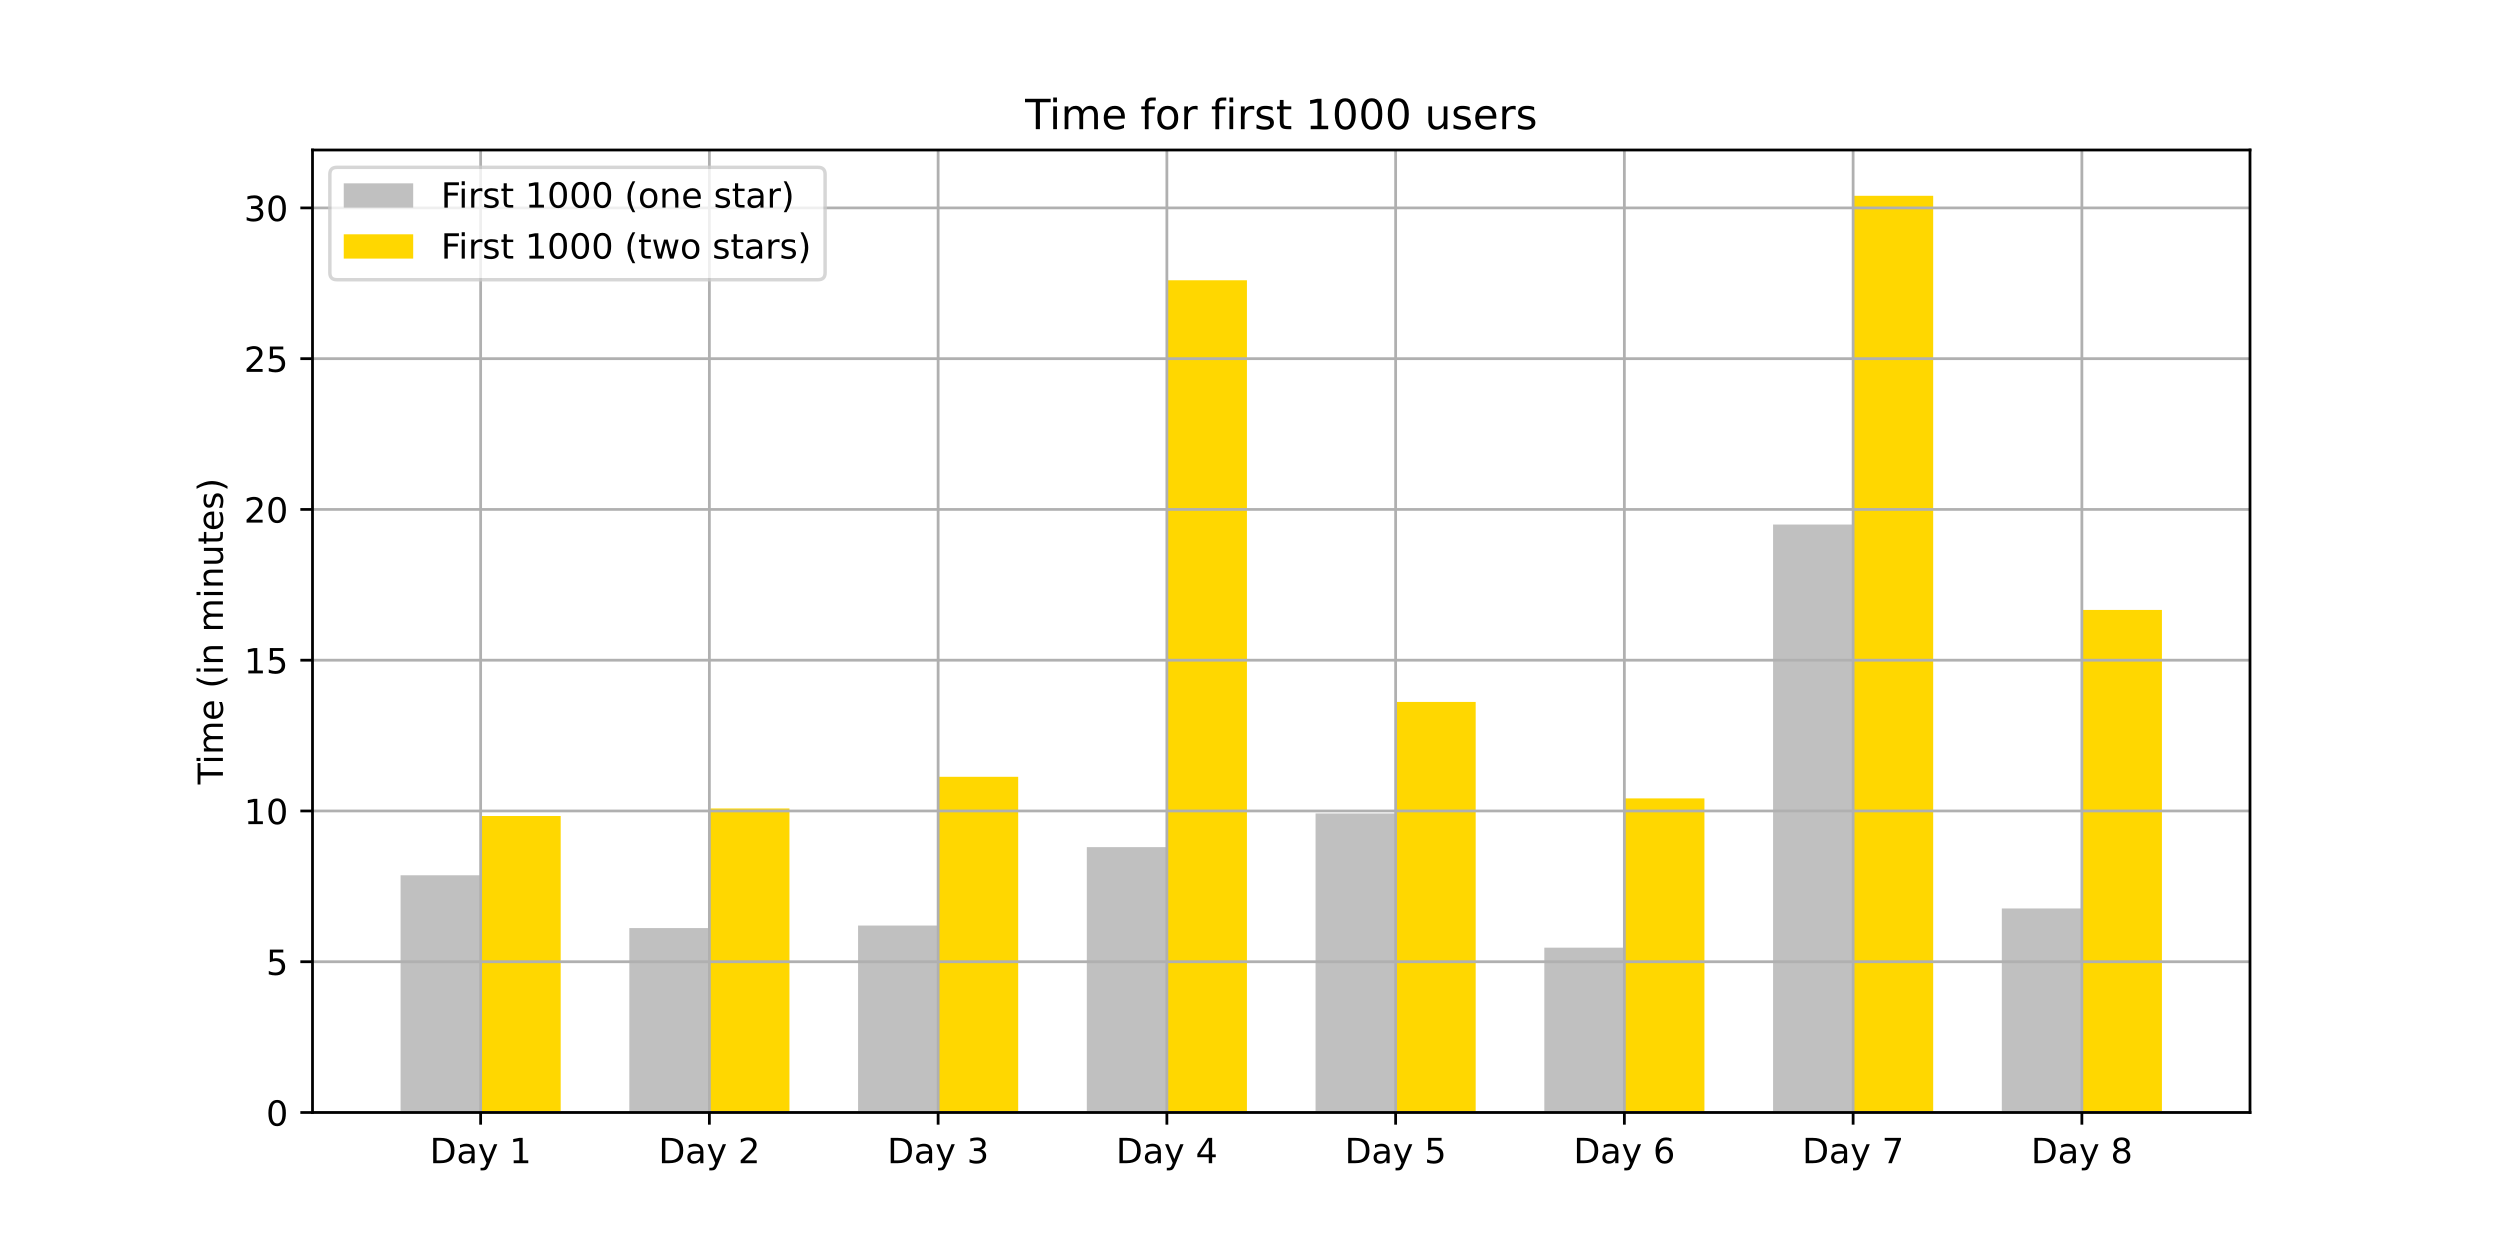
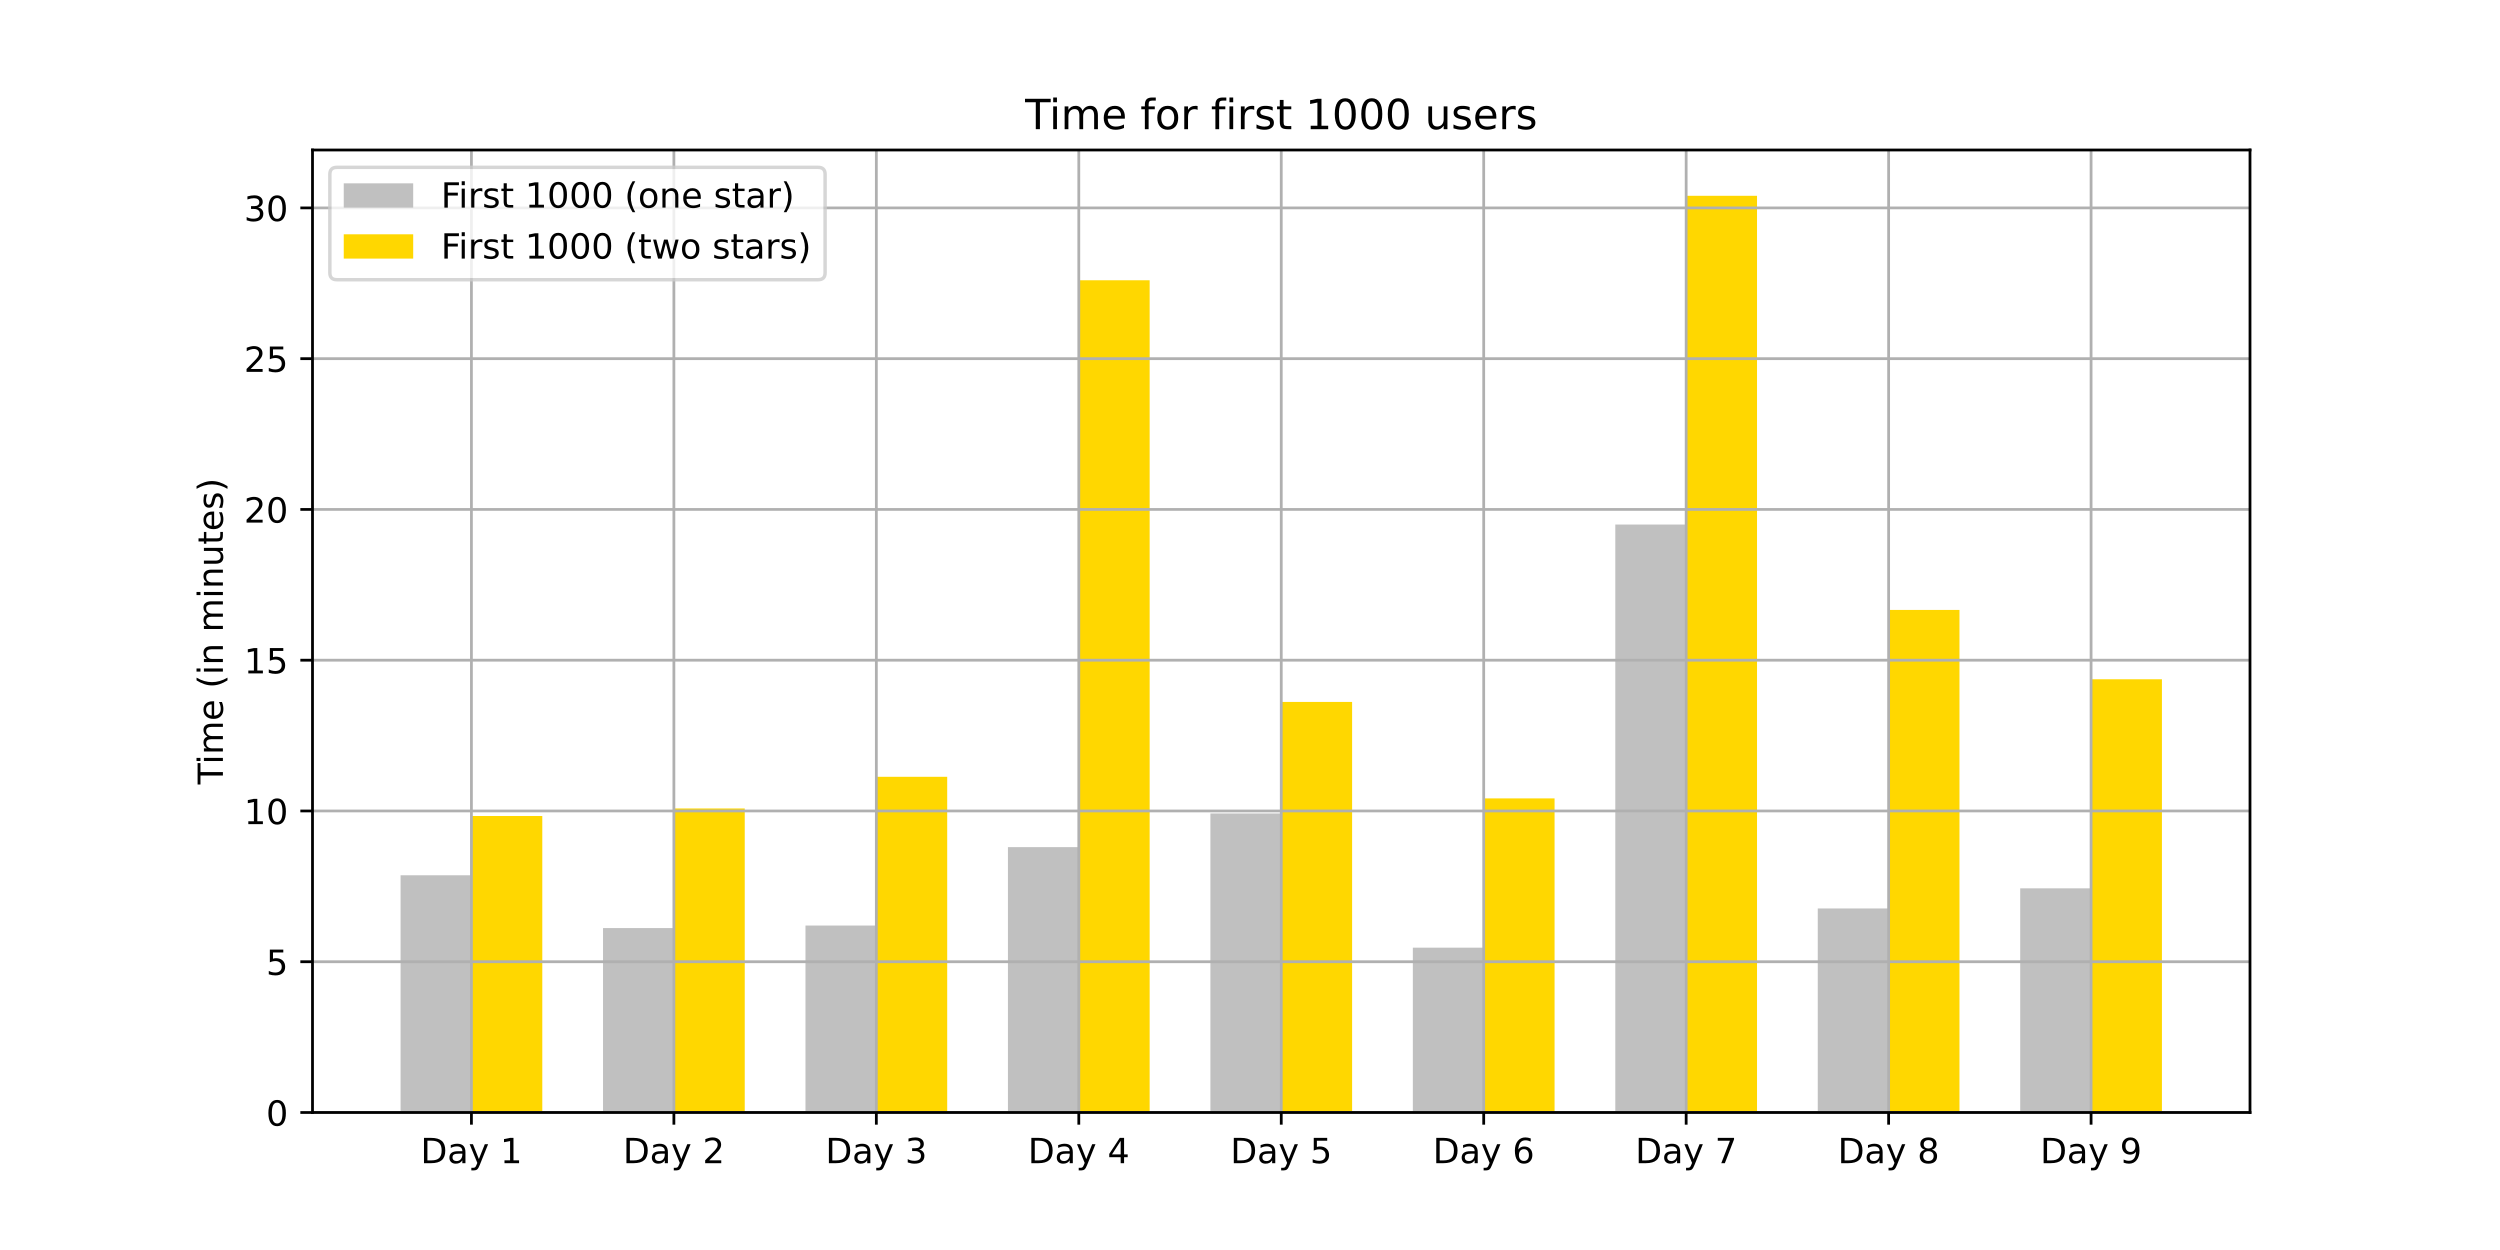
<svg xmlns="http://www.w3.org/2000/svg" xmlns:xlink="http://www.w3.org/1999/xlink" height="360pt" version="1.1" viewBox="0 0 720 360" width="720pt">
  <defs>
    <style type="text/css">*{stroke-linecap:butt;stroke-linejoin:round;}</style>
  </defs>
  <g id="figure_1">
    <g id="patch_1">
      <path d="M 0 360  L 720 360  L 720 0  L 0 0  z " style="fill:#ffffff;" />
    </g>
    <g id="axes_1">
      <g id="patch_2">
        <path d="M 90 320.4  L 648 320.4  L 648 43.2  L 90 43.2  z " style="fill:#ffffff;" />
      </g>
      <g id="patch_3">
-         <path clip-path="url(#pa391be96ab)" d="M 115.364 320.4  L 138.421 320.4  L 138.421 252.084  L 115.364 252.084  z " style="fill:#c0c0c0;" />
+         <path clip-path="url(#p7b7a3e5eba)" d="M 115.364 320.4  L 135.771 320.4  L 135.771 252.084  L 115.364 252.084  z " style="fill:#c0c0c0;" />
      </g>
      <g id="patch_4">
-         <path clip-path="url(#pa391be96ab)" d="M 181.243 320.4  L 204.301 320.4  L 204.301 267.282  L 181.243 267.282  z " style="fill:#c0c0c0;" />
+         <path clip-path="url(#p7b7a3e5eba)" d="M 173.671 320.4  L 194.078 320.4  L 194.078 267.282  L 173.671 267.282  z " style="fill:#c0c0c0;" />
      </g>
      <g id="patch_5">
-         <path clip-path="url(#pa391be96ab)" d="M 247.123 320.4  L 270.181 320.4  L 270.181 266.558  L 247.123 266.558  z " style="fill:#c0c0c0;" />
+         <path clip-path="url(#p7b7a3e5eba)" d="M 231.978 320.4  L 252.386 320.4  L 252.386 266.558  L 231.978 266.558  z " style="fill:#c0c0c0;" />
      </g>
      <g id="patch_6">
-         <path clip-path="url(#pa391be96ab)" d="M 313.002 320.4  L 336.06 320.4  L 336.06 243.979  L 313.002 243.979  z " style="fill:#c0c0c0;" />
+         <path clip-path="url(#p7b7a3e5eba)" d="M 290.285 320.4  L 310.693 320.4  L 310.693 243.979  L 290.285 243.979  z " style="fill:#c0c0c0;" />
      </g>
      <g id="patch_7">
-         <path clip-path="url(#pa391be96ab)" d="M 378.882 320.4  L 401.94 320.4  L 401.94 234.282  L 378.882 234.282  z " style="fill:#c0c0c0;" />
+         <path clip-path="url(#p7b7a3e5eba)" d="M 348.592 320.4  L 369 320.4  L 369 234.282  L 348.592 234.282  z " style="fill:#c0c0c0;" />
      </g>
      <g id="patch_8">
-         <path clip-path="url(#pa391be96ab)" d="M 444.762 320.4  L 467.819 320.4  L 467.819 272.926  L 444.762 272.926  z " style="fill:#c0c0c0;" />
+         <path clip-path="url(#p7b7a3e5eba)" d="M 406.9 320.4  L 427.307 320.4  L 427.307 272.926  L 406.9 272.926  z " style="fill:#c0c0c0;" />
      </g>
      <g id="patch_9">
-         <path clip-path="url(#pa391be96ab)" d="M 510.641 320.4  L 533.699 320.4  L 533.699 151.058  L 510.641 151.058  z " style="fill:#c0c0c0;" />
+         <path clip-path="url(#p7b7a3e5eba)" d="M 465.207 320.4  L 485.614 320.4  L 485.614 151.058  L 465.207 151.058  z " style="fill:#c0c0c0;" />
      </g>
      <g id="patch_10">
-         <path clip-path="url(#pa391be96ab)" d="M 576.521 320.4  L 599.579 320.4  L 599.579 261.637  L 576.521 261.637  z " style="fill:#c0c0c0;" />
+         <path clip-path="url(#p7b7a3e5eba)" d="M 523.514 320.4  L 543.922 320.4  L 543.922 261.637  L 523.514 261.637  z " style="fill:#c0c0c0;" />
      </g>
      <g id="patch_11">
-         <path clip-path="url(#pa391be96ab)" d="M 138.421 320.4  L 161.479 320.4  L 161.479 235.005  L 138.421 235.005  z " style="fill:#ffd700;" />
+         <path clip-path="url(#p7b7a3e5eba)" d="M 581.821 320.4  L 602.229 320.4  L 602.229 255.847  L 581.821 255.847  z " style="fill:#c0c0c0;" />
      </g>
      <g id="patch_12">
-         <path clip-path="url(#pa391be96ab)" d="M 204.301 320.4  L 227.359 320.4  L 227.359 232.834  L 204.301 232.834  z " style="fill:#ffd700;" />
+         <path clip-path="url(#p7b7a3e5eba)" d="M 135.771 320.4  L 156.179 320.4  L 156.179 235.005  L 135.771 235.005  z " style="fill:#ffd700;" />
      </g>
      <g id="patch_13">
-         <path clip-path="url(#pa391be96ab)" d="M 270.181 320.4  L 293.238 320.4  L 293.238 223.716  L 270.181 223.716  z " style="fill:#ffd700;" />
+         <path clip-path="url(#p7b7a3e5eba)" d="M 194.078 320.4  L 214.486 320.4  L 214.486 232.834  L 194.078 232.834  z " style="fill:#ffd700;" />
      </g>
      <g id="patch_14">
-         <path clip-path="url(#pa391be96ab)" d="M 336.06 320.4  L 359.118 320.4  L 359.118 80.716  L 336.06 80.716  z " style="fill:#ffd700;" />
+         <path clip-path="url(#p7b7a3e5eba)" d="M 252.386 320.4  L 272.793 320.4  L 272.793 223.716  L 252.386 223.716  z " style="fill:#ffd700;" />
      </g>
      <g id="patch_15">
-         <path clip-path="url(#pa391be96ab)" d="M 401.94 320.4  L 424.998 320.4  L 424.998 202.15  L 401.94 202.15  z " style="fill:#ffd700;" />
+         <path clip-path="url(#p7b7a3e5eba)" d="M 310.693 320.4  L 331.1 320.4  L 331.1 80.716  L 310.693 80.716  z " style="fill:#ffd700;" />
      </g>
      <g id="patch_16">
-         <path clip-path="url(#pa391be96ab)" d="M 467.819 320.4  L 490.877 320.4  L 490.877 229.939  L 467.819 229.939  z " style="fill:#ffd700;" />
+         <path clip-path="url(#p7b7a3e5eba)" d="M 369 320.4  L 389.408 320.4  L 389.408 202.15  L 369 202.15  z " style="fill:#ffd700;" />
      </g>
      <g id="patch_17">
-         <path clip-path="url(#pa391be96ab)" d="M 533.699 320.4  L 556.757 320.4  L 556.757 56.4  L 533.699 56.4  z " style="fill:#ffd700;" />
+         <path clip-path="url(#p7b7a3e5eba)" d="M 427.307 320.4  L 447.715 320.4  L 447.715 229.939  L 427.307 229.939  z " style="fill:#ffd700;" />
      </g>
      <g id="patch_18">
-         <path clip-path="url(#pa391be96ab)" d="M 599.579 320.4  L 622.636 320.4  L 622.636 175.663  L 599.579 175.663  z " style="fill:#ffd700;" />
+         <path clip-path="url(#p7b7a3e5eba)" d="M 485.614 320.4  L 506.022 320.4  L 506.022 56.4  L 485.614 56.4  z " style="fill:#ffd700;" />
+       </g>
+       <g id="patch_19">
+         <path clip-path="url(#p7b7a3e5eba)" d="M 543.922 320.4  L 564.329 320.4  L 564.329 175.663  L 543.922 175.663  z " style="fill:#ffd700;" />
+       </g>
+       <g id="patch_20">
+         <path clip-path="url(#p7b7a3e5eba)" d="M 602.229 320.4  L 622.636 320.4  L 622.636 195.637  L 602.229 195.637  z " style="fill:#ffd700;" />
      </g>
      <g id="matplotlib.axis_1">
        <g id="xtick_1">
          <g id="line2d_1">
-             <path clip-path="url(#pa391be96ab)" d="M 138.421 320.4  L 138.421 43.2  " style="fill:none;stroke:#b0b0b0;stroke-linecap:square;stroke-width:0.8;" />
+             <path clip-path="url(#p7b7a3e5eba)" d="M 135.771 320.4  L 135.771 43.2  " style="fill:none;stroke:#b0b0b0;stroke-linecap:square;stroke-width:0.8;" />
          </g>
          <g id="line2d_2">
            <defs>
-               <path d="M 0 0  L 0 3.5  " id="md605f12524" style="stroke:#000000;stroke-width:0.8;" />
+               <path d="M 0 0  L 0 3.5  " id="m982a49974a" style="stroke:#000000;stroke-width:0.8;" />
            </defs>
            <g>
-               <use style="stroke:#000000;stroke-width:0.8;" x="138.421" xlink:href="#md605f12524" y="320.4" />
+               <use style="stroke:#000000;stroke-width:0.8;" x="135.771" xlink:href="#m982a49974a" y="320.4" />
            </g>
          </g>
          <g id="text_1">
-             <g transform="translate(123.7777 334.9984)scale(0.1 -0.1)">
+             <g transform="translate(121.1274 334.9984)scale(0.1 -0.1)">
              <defs>
                <path d="M 19.672 64.797  L 19.672 8.109  L 31.594 8.109  Q 46.688 8.109 53.688 14.938  Q 60.688 21.781 60.688 36.531  Q 60.688 51.172 53.688 57.984  Q 46.688 64.797 31.594 64.797  z M 9.812 72.906  L 30.078 72.906  Q 51.266 72.906 61.172 64.094  Q 71.094 55.281 71.094 36.531  Q 71.094 17.672 61.125 8.828  Q 51.172 0 30.078 0  L 9.812 0  z " id="DejaVuSans-68" />
                <path d="M 34.281 27.484  Q 23.391 27.484 19.188 25  Q 14.984 22.516 14.984 16.5  Q 14.984 11.719 18.141 8.906  Q 21.297 6.109 26.703 6.109  Q 34.188 6.109 38.703 11.406  Q 43.219 16.703 43.219 25.484  L 43.219 27.484  z M 52.203 31.203  L 52.203 0  L 43.219 0  L 43.219 8.297  Q 40.141 3.328 35.547 0.953  Q 30.953 -1.422 24.312 -1.422  Q 15.922 -1.422 10.953 3.297  Q 6 8.016 6 15.922  Q 6 25.141 12.172 29.828  Q 18.359 34.516 30.609 34.516  L 43.219 34.516  L 43.219 35.406  Q 43.219 41.609 39.141 45  Q 35.062 48.391 27.688 48.391  Q 23 48.391 18.547 47.266  Q 14.109 46.141 10.016 43.891  L 10.016 52.203  Q 14.938 54.109 19.578 55.047  Q 24.219 56 28.609 56  Q 40.484 56 46.344 49.844  Q 52.203 43.703 52.203 31.203  z " id="DejaVuSans-97" />
                <path d="M 32.172 -5.078  Q 28.375 -14.844 24.75 -17.812  Q 21.141 -20.797 15.094 -20.797  L 7.906 -20.797  L 7.906 -13.281  L 13.188 -13.281  Q 16.891 -13.281 18.938 -11.516  Q 21 -9.766 23.484 -3.219  L 25.094 0.875  L 2.984 54.688  L 12.5 54.688  L 29.594 11.922  L 46.688 54.688  L 56.203 54.688  z " id="DejaVuSans-121" />
                <path id="DejaVuSans-32" />
                <path d="M 12.406 8.297  L 28.516 8.297  L 28.516 63.922  L 10.984 60.406  L 10.984 69.391  L 28.422 72.906  L 38.281 72.906  L 38.281 8.297  L 54.391 8.297  L 54.391 0  L 12.406 0  z " id="DejaVuSans-49" />
              </defs>
              <use xlink:href="#DejaVuSans-68" />
              <use x="77.002" xlink:href="#DejaVuSans-97" />
              <use x="138.281" xlink:href="#DejaVuSans-121" />
              <use x="197.461" xlink:href="#DejaVuSans-32" />
              <use x="229.248" xlink:href="#DejaVuSans-49" />
            </g>
          </g>
        </g>
        <g id="xtick_2">
          <g id="line2d_3">
-             <path clip-path="url(#pa391be96ab)" d="M 204.301 320.4  L 204.301 43.2  " style="fill:none;stroke:#b0b0b0;stroke-linecap:square;stroke-width:0.8;" />
+             <path clip-path="url(#p7b7a3e5eba)" d="M 194.078 320.4  L 194.078 43.2  " style="fill:none;stroke:#b0b0b0;stroke-linecap:square;stroke-width:0.8;" />
          </g>
          <g id="line2d_4">
            <g>
-               <use style="stroke:#000000;stroke-width:0.8;" x="204.301" xlink:href="#md605f12524" y="320.4" />
+               <use style="stroke:#000000;stroke-width:0.8;" x="194.078" xlink:href="#m982a49974a" y="320.4" />
            </g>
          </g>
          <g id="text_2">
-             <g transform="translate(189.6573 334.9984)scale(0.1 -0.1)">
+             <g transform="translate(179.4346 334.9984)scale(0.1 -0.1)">
              <defs>
                <path d="M 19.188 8.297  L 53.609 8.297  L 53.609 0  L 7.328 0  L 7.328 8.297  Q 12.938 14.109 22.625 23.891  Q 32.328 33.688 34.812 36.531  Q 39.547 41.844 41.422 45.531  Q 43.312 49.219 43.312 52.781  Q 43.312 58.594 39.234 62.25  Q 35.156 65.922 28.609 65.922  Q 23.969 65.922 18.812 64.312  Q 13.672 62.703 7.812 59.422  L 7.812 69.391  Q 13.766 71.781 18.938 73  Q 24.125 74.219 28.422 74.219  Q 39.75 74.219 46.484 68.547  Q 53.219 62.891 53.219 53.422  Q 53.219 48.922 51.531 44.891  Q 49.859 40.875 45.406 35.406  Q 44.188 33.984 37.641 27.219  Q 31.109 20.453 19.188 8.297  z " id="DejaVuSans-50" />
              </defs>
              <use xlink:href="#DejaVuSans-68" />
              <use x="77.002" xlink:href="#DejaVuSans-97" />
              <use x="138.281" xlink:href="#DejaVuSans-121" />
              <use x="197.461" xlink:href="#DejaVuSans-32" />
              <use x="229.248" xlink:href="#DejaVuSans-50" />
            </g>
          </g>
        </g>
        <g id="xtick_3">
          <g id="line2d_5">
-             <path clip-path="url(#pa391be96ab)" d="M 270.181 320.4  L 270.181 43.2  " style="fill:none;stroke:#b0b0b0;stroke-linecap:square;stroke-width:0.8;" />
+             <path clip-path="url(#p7b7a3e5eba)" d="M 252.386 320.4  L 252.386 43.2  " style="fill:none;stroke:#b0b0b0;stroke-linecap:square;stroke-width:0.8;" />
          </g>
          <g id="line2d_6">
            <g>
-               <use style="stroke:#000000;stroke-width:0.8;" x="270.181" xlink:href="#md605f12524" y="320.4" />
+               <use style="stroke:#000000;stroke-width:0.8;" x="252.386" xlink:href="#m982a49974a" y="320.4" />
            </g>
          </g>
          <g id="text_3">
-             <g transform="translate(255.5369 334.9984)scale(0.1 -0.1)">
+             <g transform="translate(237.7418 334.9984)scale(0.1 -0.1)">
              <defs>
                <path d="M 40.578 39.312  Q 47.656 37.797 51.625 33  Q 55.609 28.219 55.609 21.188  Q 55.609 10.406 48.188 4.484  Q 40.766 -1.422 27.094 -1.422  Q 22.516 -1.422 17.656 -0.516  Q 12.797 0.391 7.625 2.203  L 7.625 11.719  Q 11.719 9.328 16.594 8.109  Q 21.484 6.891 26.812 6.891  Q 36.078 6.891 40.938 10.547  Q 45.797 14.203 45.797 21.188  Q 45.797 27.641 41.281 31.266  Q 36.766 34.906 28.719 34.906  L 20.219 34.906  L 20.219 43.016  L 29.109 43.016  Q 36.375 43.016 40.234 45.922  Q 44.094 48.828 44.094 54.297  Q 44.094 59.906 40.109 62.906  Q 36.141 65.922 28.719 65.922  Q 24.656 65.922 20.016 65.031  Q 15.375 64.156 9.812 62.312  L 9.812 71.094  Q 15.438 72.656 20.344 73.438  Q 25.25 74.219 29.594 74.219  Q 40.828 74.219 47.359 69.109  Q 53.906 64.016 53.906 55.328  Q 53.906 49.266 50.438 45.094  Q 46.969 40.922 40.578 39.312  z " id="DejaVuSans-51" />
              </defs>
              <use xlink:href="#DejaVuSans-68" />
              <use x="77.002" xlink:href="#DejaVuSans-97" />
              <use x="138.281" xlink:href="#DejaVuSans-121" />
              <use x="197.461" xlink:href="#DejaVuSans-32" />
              <use x="229.248" xlink:href="#DejaVuSans-51" />
            </g>
          </g>
        </g>
        <g id="xtick_4">
          <g id="line2d_7">
-             <path clip-path="url(#pa391be96ab)" d="M 336.06 320.4  L 336.06 43.2  " style="fill:none;stroke:#b0b0b0;stroke-linecap:square;stroke-width:0.8;" />
+             <path clip-path="url(#p7b7a3e5eba)" d="M 310.693 320.4  L 310.693 43.2  " style="fill:none;stroke:#b0b0b0;stroke-linecap:square;stroke-width:0.8;" />
          </g>
          <g id="line2d_8">
            <g>
-               <use style="stroke:#000000;stroke-width:0.8;" x="336.06" xlink:href="#md605f12524" y="320.4" />
+               <use style="stroke:#000000;stroke-width:0.8;" x="310.693" xlink:href="#m982a49974a" y="320.4" />
            </g>
          </g>
          <g id="text_4">
-             <g transform="translate(321.4165 334.9984)scale(0.1 -0.1)">
+             <g transform="translate(296.049 334.9984)scale(0.1 -0.1)">
              <defs>
                <path d="M 37.797 64.312  L 12.891 25.391  L 37.797 25.391  z M 35.203 72.906  L 47.609 72.906  L 47.609 25.391  L 58.016 25.391  L 58.016 17.188  L 47.609 17.188  L 47.609 0  L 37.797 0  L 37.797 17.188  L 4.891 17.188  L 4.891 26.703  z " id="DejaVuSans-52" />
              </defs>
              <use xlink:href="#DejaVuSans-68" />
              <use x="77.002" xlink:href="#DejaVuSans-97" />
              <use x="138.281" xlink:href="#DejaVuSans-121" />
              <use x="197.461" xlink:href="#DejaVuSans-32" />
              <use x="229.248" xlink:href="#DejaVuSans-52" />
            </g>
          </g>
        </g>
        <g id="xtick_5">
          <g id="line2d_9">
-             <path clip-path="url(#pa391be96ab)" d="M 401.94 320.4  L 401.94 43.2  " style="fill:none;stroke:#b0b0b0;stroke-linecap:square;stroke-width:0.8;" />
+             <path clip-path="url(#p7b7a3e5eba)" d="M 369 320.4  L 369 43.2  " style="fill:none;stroke:#b0b0b0;stroke-linecap:square;stroke-width:0.8;" />
          </g>
          <g id="line2d_10">
            <g>
-               <use style="stroke:#000000;stroke-width:0.8;" x="401.94" xlink:href="#md605f12524" y="320.4" />
+               <use style="stroke:#000000;stroke-width:0.8;" x="369" xlink:href="#m982a49974a" y="320.4" />
            </g>
          </g>
          <g id="text_5">
-             <g transform="translate(387.296 334.9984)scale(0.1 -0.1)">
+             <g transform="translate(354.3562 334.9984)scale(0.1 -0.1)">
              <defs>
                <path d="M 10.797 72.906  L 49.516 72.906  L 49.516 64.594  L 19.828 64.594  L 19.828 46.734  Q 21.969 47.469 24.109 47.828  Q 26.266 48.188 28.422 48.188  Q 40.625 48.188 47.75 41.5  Q 54.891 34.812 54.891 23.391  Q 54.891 11.625 47.562 5.094  Q 40.234 -1.422 26.906 -1.422  Q 22.312 -1.422 17.547 -0.641  Q 12.797 0.141 7.719 1.703  L 7.719 11.625  Q 12.109 9.234 16.797 8.062  Q 21.484 6.891 26.703 6.891  Q 35.156 6.891 40.078 11.328  Q 45.016 15.766 45.016 23.391  Q 45.016 31 40.078 35.438  Q 35.156 39.891 26.703 39.891  Q 22.75 39.891 18.812 39.016  Q 14.891 38.141 10.797 36.281  z " id="DejaVuSans-53" />
              </defs>
              <use xlink:href="#DejaVuSans-68" />
              <use x="77.002" xlink:href="#DejaVuSans-97" />
              <use x="138.281" xlink:href="#DejaVuSans-121" />
              <use x="197.461" xlink:href="#DejaVuSans-32" />
              <use x="229.248" xlink:href="#DejaVuSans-53" />
            </g>
          </g>
        </g>
        <g id="xtick_6">
          <g id="line2d_11">
-             <path clip-path="url(#pa391be96ab)" d="M 467.819 320.4  L 467.819 43.2  " style="fill:none;stroke:#b0b0b0;stroke-linecap:square;stroke-width:0.8;" />
+             <path clip-path="url(#p7b7a3e5eba)" d="M 427.307 320.4  L 427.307 43.2  " style="fill:none;stroke:#b0b0b0;stroke-linecap:square;stroke-width:0.8;" />
          </g>
          <g id="line2d_12">
            <g>
-               <use style="stroke:#000000;stroke-width:0.8;" x="467.819" xlink:href="#md605f12524" y="320.4" />
+               <use style="stroke:#000000;stroke-width:0.8;" x="427.307" xlink:href="#m982a49974a" y="320.4" />
            </g>
          </g>
          <g id="text_6">
-             <g transform="translate(453.1756 334.9984)scale(0.1 -0.1)">
+             <g transform="translate(412.6635 334.9984)scale(0.1 -0.1)">
              <defs>
                <path d="M 33.016 40.375  Q 26.375 40.375 22.484 35.828  Q 18.609 31.297 18.609 23.391  Q 18.609 15.531 22.484 10.953  Q 26.375 6.391 33.016 6.391  Q 39.656 6.391 43.531 10.953  Q 47.406 15.531 47.406 23.391  Q 47.406 31.297 43.531 35.828  Q 39.656 40.375 33.016 40.375  z M 52.594 71.297  L 52.594 62.312  Q 48.875 64.062 45.094 64.984  Q 41.312 65.922 37.594 65.922  Q 27.828 65.922 22.672 59.328  Q 17.531 52.734 16.797 39.406  Q 19.672 43.656 24.016 45.922  Q 28.375 48.188 33.594 48.188  Q 44.578 48.188 50.953 41.516  Q 57.328 34.859 57.328 23.391  Q 57.328 12.156 50.688 5.359  Q 44.047 -1.422 33.016 -1.422  Q 20.359 -1.422 13.672 8.266  Q 6.984 17.969 6.984 36.375  Q 6.984 53.656 15.188 63.938  Q 23.391 74.219 37.203 74.219  Q 40.922 74.219 44.703 73.484  Q 48.484 72.75 52.594 71.297  z " id="DejaVuSans-54" />
              </defs>
              <use xlink:href="#DejaVuSans-68" />
              <use x="77.002" xlink:href="#DejaVuSans-97" />
              <use x="138.281" xlink:href="#DejaVuSans-121" />
              <use x="197.461" xlink:href="#DejaVuSans-32" />
              <use x="229.248" xlink:href="#DejaVuSans-54" />
            </g>
          </g>
        </g>
        <g id="xtick_7">
          <g id="line2d_13">
-             <path clip-path="url(#pa391be96ab)" d="M 533.699 320.4  L 533.699 43.2  " style="fill:none;stroke:#b0b0b0;stroke-linecap:square;stroke-width:0.8;" />
+             <path clip-path="url(#p7b7a3e5eba)" d="M 485.614 320.4  L 485.614 43.2  " style="fill:none;stroke:#b0b0b0;stroke-linecap:square;stroke-width:0.8;" />
          </g>
          <g id="line2d_14">
            <g>
-               <use style="stroke:#000000;stroke-width:0.8;" x="533.699" xlink:href="#md605f12524" y="320.4" />
+               <use style="stroke:#000000;stroke-width:0.8;" x="485.614" xlink:href="#m982a49974a" y="320.4" />
            </g>
          </g>
          <g id="text_7">
-             <g transform="translate(519.0552 334.9984)scale(0.1 -0.1)">
+             <g transform="translate(470.9707 334.9984)scale(0.1 -0.1)">
              <defs>
                <path d="M 8.203 72.906  L 55.078 72.906  L 55.078 68.703  L 28.609 0  L 18.312 0  L 43.219 64.594  L 8.203 64.594  z " id="DejaVuSans-55" />
              </defs>
              <use xlink:href="#DejaVuSans-68" />
              <use x="77.002" xlink:href="#DejaVuSans-97" />
              <use x="138.281" xlink:href="#DejaVuSans-121" />
              <use x="197.461" xlink:href="#DejaVuSans-32" />
              <use x="229.248" xlink:href="#DejaVuSans-55" />
            </g>
          </g>
        </g>
        <g id="xtick_8">
          <g id="line2d_15">
-             <path clip-path="url(#pa391be96ab)" d="M 599.579 320.4  L 599.579 43.2  " style="fill:none;stroke:#b0b0b0;stroke-linecap:square;stroke-width:0.8;" />
+             <path clip-path="url(#p7b7a3e5eba)" d="M 543.922 320.4  L 543.922 43.2  " style="fill:none;stroke:#b0b0b0;stroke-linecap:square;stroke-width:0.8;" />
          </g>
          <g id="line2d_16">
            <g>
-               <use style="stroke:#000000;stroke-width:0.8;" x="599.579" xlink:href="#md605f12524" y="320.4" />
+               <use style="stroke:#000000;stroke-width:0.8;" x="543.922" xlink:href="#m982a49974a" y="320.4" />
            </g>
          </g>
          <g id="text_8">
-             <g transform="translate(584.9348 334.9984)scale(0.1 -0.1)">
+             <g transform="translate(529.2779 334.9984)scale(0.1 -0.1)">
              <defs>
                <path d="M 31.781 34.625  Q 24.75 34.625 20.719 30.859  Q 16.703 27.094 16.703 20.516  Q 16.703 13.922 20.719 10.156  Q 24.75 6.391 31.781 6.391  Q 38.812 6.391 42.859 10.172  Q 46.922 13.969 46.922 20.516  Q 46.922 27.094 42.891 30.859  Q 38.875 34.625 31.781 34.625  z M 21.922 38.812  Q 15.578 40.375 12.031 44.719  Q 8.5 49.078 8.5 55.328  Q 8.5 64.062 14.719 69.141  Q 20.953 74.219 31.781 74.219  Q 42.672 74.219 48.875 69.141  Q 55.078 64.062 55.078 55.328  Q 55.078 49.078 51.531 44.719  Q 48 40.375 41.703 38.812  Q 48.828 37.156 52.797 32.312  Q 56.781 27.484 56.781 20.516  Q 56.781 9.906 50.312 4.234  Q 43.844 -1.422 31.781 -1.422  Q 19.734 -1.422 13.25 4.234  Q 6.781 9.906 6.781 20.516  Q 6.781 27.484 10.781 32.312  Q 14.797 37.156 21.922 38.812  z M 18.312 54.391  Q 18.312 48.734 21.844 45.562  Q 25.391 42.391 31.781 42.391  Q 38.141 42.391 41.719 45.562  Q 45.312 48.734 45.312 54.391  Q 45.312 60.062 41.719 63.234  Q 38.141 66.406 31.781 66.406  Q 25.391 66.406 21.844 63.234  Q 18.312 60.062 18.312 54.391  z " id="DejaVuSans-56" />
              </defs>
              <use xlink:href="#DejaVuSans-68" />
              <use x="77.002" xlink:href="#DejaVuSans-97" />
              <use x="138.281" xlink:href="#DejaVuSans-121" />
              <use x="197.461" xlink:href="#DejaVuSans-32" />
              <use x="229.248" xlink:href="#DejaVuSans-56" />
+             </g>
+           </g>
+         </g>
+         <g id="xtick_9">
+           <g id="line2d_17">
+             <path clip-path="url(#p7b7a3e5eba)" d="M 602.229 320.4  L 602.229 43.2  " style="fill:none;stroke:#b0b0b0;stroke-linecap:square;stroke-width:0.8;" />
+           </g>
+           <g id="line2d_18">
+             <g>
+               <use style="stroke:#000000;stroke-width:0.8;" x="602.229" xlink:href="#m982a49974a" y="320.4" />
+             </g>
+           </g>
+           <g id="text_9">
+             <g transform="translate(587.5851 334.9984)scale(0.1 -0.1)">
+               <defs>
+                 <path d="M 10.984 1.516  L 10.984 10.5  Q 14.703 8.734 18.5 7.812  Q 22.312 6.891 25.984 6.891  Q 35.75 6.891 40.891 13.453  Q 46.047 20.016 46.781 33.406  Q 43.953 29.203 39.594 26.953  Q 35.25 24.703 29.984 24.703  Q 19.047 24.703 12.672 31.312  Q 6.297 37.938 6.297 49.422  Q 6.297 60.641 12.938 67.422  Q 19.578 74.219 30.609 74.219  Q 43.266 74.219 49.922 64.516  Q 56.594 54.828 56.594 36.375  Q 56.594 19.141 48.406 8.859  Q 40.234 -1.422 26.422 -1.422  Q 22.703 -1.422 18.891 -0.688  Q 15.094 0.047 10.984 1.516  z M 30.609 32.422  Q 37.25 32.422 41.125 36.953  Q 45.016 41.5 45.016 49.422  Q 45.016 57.281 41.125 61.844  Q 37.25 66.406 30.609 66.406  Q 23.969 66.406 20.094 61.844  Q 16.219 57.281 16.219 49.422  Q 16.219 41.5 20.094 36.953  Q 23.969 32.422 30.609 32.422  z " id="DejaVuSans-57" />
+               </defs>
+               <use xlink:href="#DejaVuSans-68" />
+               <use x="77.002" xlink:href="#DejaVuSans-97" />
+               <use x="138.281" xlink:href="#DejaVuSans-121" />
+               <use x="197.461" xlink:href="#DejaVuSans-32" />
+               <use x="229.248" xlink:href="#DejaVuSans-57" />
            </g>
          </g>
        </g>
      </g>
      <g id="matplotlib.axis_2">
        <g id="ytick_1">
-           <g id="line2d_17">
-             <path clip-path="url(#pa391be96ab)" d="M 90 320.4  L 648 320.4  " style="fill:none;stroke:#b0b0b0;stroke-linecap:square;stroke-width:0.8;" />
-           </g>
-           <g id="line2d_18">
+           <g id="line2d_19">
+             <path clip-path="url(#p7b7a3e5eba)" d="M 90 320.4  L 648 320.4  " style="fill:none;stroke:#b0b0b0;stroke-linecap:square;stroke-width:0.8;" />
+           </g>
+           <g id="line2d_20">
            <defs>
-               <path d="M 0 0  L -3.5 0  " id="me009f75801" style="stroke:#000000;stroke-width:0.8;" />
+               <path d="M 0 0  L -3.5 0  " id="m8e649cf732" style="stroke:#000000;stroke-width:0.8;" />
            </defs>
            <g>
-               <use style="stroke:#000000;stroke-width:0.8;" x="90" xlink:href="#me009f75801" y="320.4" />
-             </g>
-           </g>
-           <g id="text_9">
+               <use style="stroke:#000000;stroke-width:0.8;" x="90" xlink:href="#m8e649cf732" y="320.4" />
+             </g>
+           </g>
+           <g id="text_10">
            <g transform="translate(76.6375 324.1992)scale(0.1 -0.1)">
              <defs>
                <path d="M 31.781 66.406  Q 24.172 66.406 20.328 58.906  Q 16.5 51.422 16.5 36.375  Q 16.5 21.391 20.328 13.891  Q 24.172 6.391 31.781 6.391  Q 39.453 6.391 43.281 13.891  Q 47.125 21.391 47.125 36.375  Q 47.125 51.422 43.281 58.906  Q 39.453 66.406 31.781 66.406  z M 31.781 74.219  Q 44.047 74.219 50.516 64.516  Q 56.984 54.828 56.984 36.375  Q 56.984 17.969 50.516 8.266  Q 44.047 -1.422 31.781 -1.422  Q 19.531 -1.422 13.062 8.266  Q 6.594 17.969 6.594 36.375  Q 6.594 54.828 13.062 64.516  Q 19.531 74.219 31.781 74.219  z " id="DejaVuSans-48" />
              </defs>
              <use xlink:href="#DejaVuSans-48" />
            </g>
          </g>
        </g>
        <g id="ytick_2">
-           <g id="line2d_19">
-             <path clip-path="url(#pa391be96ab)" d="M 90 276.979  L 648 276.979  " style="fill:none;stroke:#b0b0b0;stroke-linecap:square;stroke-width:0.8;" />
-           </g>
-           <g id="line2d_20">
-             <g>
-               <use style="stroke:#000000;stroke-width:0.8;" x="90" xlink:href="#me009f75801" y="276.979" />
-             </g>
-           </g>
-           <g id="text_10">
+           <g id="line2d_21">
+             <path clip-path="url(#p7b7a3e5eba)" d="M 90 276.979  L 648 276.979  " style="fill:none;stroke:#b0b0b0;stroke-linecap:square;stroke-width:0.8;" />
+           </g>
+           <g id="line2d_22">
+             <g>
+               <use style="stroke:#000000;stroke-width:0.8;" x="90" xlink:href="#m8e649cf732" y="276.979" />
+             </g>
+           </g>
+           <g id="text_11">
            <g transform="translate(76.6375 280.7782)scale(0.1 -0.1)">
              <use xlink:href="#DejaVuSans-53" />
            </g>
          </g>
        </g>
        <g id="ytick_3">
-           <g id="line2d_21">
-             <path clip-path="url(#pa391be96ab)" d="M 90 233.558  L 648 233.558  " style="fill:none;stroke:#b0b0b0;stroke-linecap:square;stroke-width:0.8;" />
-           </g>
-           <g id="line2d_22">
-             <g>
-               <use style="stroke:#000000;stroke-width:0.8;" x="90" xlink:href="#me009f75801" y="233.558" />
-             </g>
-           </g>
-           <g id="text_11">
+           <g id="line2d_23">
+             <path clip-path="url(#p7b7a3e5eba)" d="M 90 233.558  L 648 233.558  " style="fill:none;stroke:#b0b0b0;stroke-linecap:square;stroke-width:0.8;" />
+           </g>
+           <g id="line2d_24">
+             <g>
+               <use style="stroke:#000000;stroke-width:0.8;" x="90" xlink:href="#m8e649cf732" y="233.558" />
+             </g>
+           </g>
+           <g id="text_12">
            <g transform="translate(70.275 237.3571)scale(0.1 -0.1)">
              <use xlink:href="#DejaVuSans-49" />
              <use x="63.623" xlink:href="#DejaVuSans-48" />
            </g>
          </g>
        </g>
        <g id="ytick_4">
-           <g id="line2d_23">
-             <path clip-path="url(#pa391be96ab)" d="M 90 190.137  L 648 190.137  " style="fill:none;stroke:#b0b0b0;stroke-linecap:square;stroke-width:0.8;" />
-           </g>
-           <g id="line2d_24">
-             <g>
-               <use style="stroke:#000000;stroke-width:0.8;" x="90" xlink:href="#me009f75801" y="190.137" />
-             </g>
-           </g>
-           <g id="text_12">
+           <g id="line2d_25">
+             <path clip-path="url(#p7b7a3e5eba)" d="M 90 190.137  L 648 190.137  " style="fill:none;stroke:#b0b0b0;stroke-linecap:square;stroke-width:0.8;" />
+           </g>
+           <g id="line2d_26">
+             <g>
+               <use style="stroke:#000000;stroke-width:0.8;" x="90" xlink:href="#m8e649cf732" y="190.137" />
+             </g>
+           </g>
+           <g id="text_13">
            <g transform="translate(70.275 193.9361)scale(0.1 -0.1)">
              <use xlink:href="#DejaVuSans-49" />
              <use x="63.623" xlink:href="#DejaVuSans-53" />
            </g>
          </g>
        </g>
        <g id="ytick_5">
-           <g id="line2d_25">
-             <path clip-path="url(#pa391be96ab)" d="M 90 146.716  L 648 146.716  " style="fill:none;stroke:#b0b0b0;stroke-linecap:square;stroke-width:0.8;" />
-           </g>
-           <g id="line2d_26">
-             <g>
-               <use style="stroke:#000000;stroke-width:0.8;" x="90" xlink:href="#me009f75801" y="146.716" />
-             </g>
-           </g>
-           <g id="text_13">
+           <g id="line2d_27">
+             <path clip-path="url(#p7b7a3e5eba)" d="M 90 146.716  L 648 146.716  " style="fill:none;stroke:#b0b0b0;stroke-linecap:square;stroke-width:0.8;" />
+           </g>
+           <g id="line2d_28">
+             <g>
+               <use style="stroke:#000000;stroke-width:0.8;" x="90" xlink:href="#m8e649cf732" y="146.716" />
+             </g>
+           </g>
+           <g id="text_14">
            <g transform="translate(70.275 150.515)scale(0.1 -0.1)">
              <use xlink:href="#DejaVuSans-50" />
              <use x="63.623" xlink:href="#DejaVuSans-48" />
            </g>
          </g>
        </g>
        <g id="ytick_6">
-           <g id="line2d_27">
-             <path clip-path="url(#pa391be96ab)" d="M 90 103.295  L 648 103.295  " style="fill:none;stroke:#b0b0b0;stroke-linecap:square;stroke-width:0.8;" />
-           </g>
-           <g id="line2d_28">
-             <g>
-               <use style="stroke:#000000;stroke-width:0.8;" x="90" xlink:href="#me009f75801" y="103.295" />
-             </g>
-           </g>
-           <g id="text_14">
+           <g id="line2d_29">
+             <path clip-path="url(#p7b7a3e5eba)" d="M 90 103.295  L 648 103.295  " style="fill:none;stroke:#b0b0b0;stroke-linecap:square;stroke-width:0.8;" />
+           </g>
+           <g id="line2d_30">
+             <g>
+               <use style="stroke:#000000;stroke-width:0.8;" x="90" xlink:href="#m8e649cf732" y="103.295" />
+             </g>
+           </g>
+           <g id="text_15">
            <g transform="translate(70.275 107.094)scale(0.1 -0.1)">
              <use xlink:href="#DejaVuSans-50" />
              <use x="63.623" xlink:href="#DejaVuSans-53" />
            </g>
          </g>
        </g>
        <g id="ytick_7">
-           <g id="line2d_29">
-             <path clip-path="url(#pa391be96ab)" d="M 90 59.874  L 648 59.874  " style="fill:none;stroke:#b0b0b0;stroke-linecap:square;stroke-width:0.8;" />
-           </g>
-           <g id="line2d_30">
-             <g>
-               <use style="stroke:#000000;stroke-width:0.8;" x="90" xlink:href="#me009f75801" y="59.874" />
-             </g>
-           </g>
-           <g id="text_15">
+           <g id="line2d_31">
+             <path clip-path="url(#p7b7a3e5eba)" d="M 90 59.874  L 648 59.874  " style="fill:none;stroke:#b0b0b0;stroke-linecap:square;stroke-width:0.8;" />
+           </g>
+           <g id="line2d_32">
+             <g>
+               <use style="stroke:#000000;stroke-width:0.8;" x="90" xlink:href="#m8e649cf732" y="59.874" />
+             </g>
+           </g>
+           <g id="text_16">
            <g transform="translate(70.275 63.6729)scale(0.1 -0.1)">
              <use xlink:href="#DejaVuSans-51" />
              <use x="63.623" xlink:href="#DejaVuSans-48" />
            </g>
          </g>
        </g>
-         <g id="text_16">
+         <g id="text_17">
          <g transform="translate(64.19531 225.9094)rotate(-90)scale(0.1 -0.1)">
            <defs>
              <path d="M -0.297 72.906  L 61.375 72.906  L 61.375 64.594  L 35.5 64.594  L 35.5 0  L 25.594 0  L 25.594 64.594  L -0.297 64.594  z " id="DejaVuSans-84" />
              <path d="M 9.422 54.688  L 18.406 54.688  L 18.406 0  L 9.422 0  z M 9.422 75.984  L 18.406 75.984  L 18.406 64.594  L 9.422 64.594  z " id="DejaVuSans-105" />
              <path d="M 52 44.188  Q 55.375 50.25 60.062 53.125  Q 64.75 56 71.094 56  Q 79.641 56 84.281 50.016  Q 88.922 44.047 88.922 33.016  L 88.922 0  L 79.891 0  L 79.891 32.719  Q 79.891 40.578 77.094 44.375  Q 74.312 48.188 68.609 48.188  Q 61.625 48.188 57.562 43.547  Q 53.516 38.922 53.516 30.906  L 53.516 0  L 44.484 0  L 44.484 32.719  Q 44.484 40.625 41.703 44.406  Q 38.922 48.188 33.109 48.188  Q 26.219 48.188 22.156 43.531  Q 18.109 38.875 18.109 30.906  L 18.109 0  L 9.078 0  L 9.078 54.688  L 18.109 54.688  L 18.109 46.188  Q 21.188 51.219 25.484 53.609  Q 29.781 56 35.688 56  Q 41.656 56 45.828 52.969  Q 50 49.953 52 44.188  z " id="DejaVuSans-109" />
              <path d="M 56.203 29.594  L 56.203 25.203  L 14.891 25.203  Q 15.484 15.922 20.484 11.062  Q 25.484 6.203 34.422 6.203  Q 39.594 6.203 44.453 7.469  Q 49.312 8.734 54.109 11.281  L 54.109 2.781  Q 49.266 0.734 44.188 -0.344  Q 39.109 -1.422 33.891 -1.422  Q 20.797 -1.422 13.156 6.188  Q 5.516 13.812 5.516 26.812  Q 5.516 40.234 12.766 48.109  Q 20.016 56 32.328 56  Q 43.359 56 49.781 48.891  Q 56.203 41.797 56.203 29.594  z M 47.219 32.234  Q 47.125 39.594 43.094 43.984  Q 39.062 48.391 32.422 48.391  Q 24.906 48.391 20.391 44.141  Q 15.875 39.891 15.188 32.172  z " id="DejaVuSans-101" />
              <path d="M 31 75.875  Q 24.469 64.656 21.281 53.656  Q 18.109 42.672 18.109 31.391  Q 18.109 20.125 21.312 9.062  Q 24.516 -2 31 -13.188  L 23.188 -13.188  Q 15.875 -1.703 12.234 9.375  Q 8.594 20.453 8.594 31.391  Q 8.594 42.281 12.203 53.312  Q 15.828 64.359 23.188 75.875  z " id="DejaVuSans-40" />
              <path d="M 54.891 33.016  L 54.891 0  L 45.906 0  L 45.906 32.719  Q 45.906 40.484 42.875 44.328  Q 39.844 48.188 33.797 48.188  Q 26.516 48.188 22.312 43.547  Q 18.109 38.922 18.109 30.906  L 18.109 0  L 9.078 0  L 9.078 54.688  L 18.109 54.688  L 18.109 46.188  Q 21.344 51.125 25.703 53.562  Q 30.078 56 35.797 56  Q 45.219 56 50.047 50.172  Q 54.891 44.344 54.891 33.016  z " id="DejaVuSans-110" />
              <path d="M 8.5 21.578  L 8.5 54.688  L 17.484 54.688  L 17.484 21.922  Q 17.484 14.156 20.5 10.266  Q 23.531 6.391 29.594 6.391  Q 36.859 6.391 41.078 11.031  Q 45.312 15.672 45.312 23.688  L 45.312 54.688  L 54.297 54.688  L 54.297 0  L 45.312 0  L 45.312 8.406  Q 42.047 3.422 37.719 1  Q 33.406 -1.422 27.688 -1.422  Q 18.266 -1.422 13.375 4.438  Q 8.5 10.297 8.5 21.578  z M 31.109 56  z " id="DejaVuSans-117" />
              <path d="M 18.312 70.219  L 18.312 54.688  L 36.812 54.688  L 36.812 47.703  L 18.312 47.703  L 18.312 18.016  Q 18.312 11.328 20.141 9.422  Q 21.969 7.516 27.594 7.516  L 36.812 7.516  L 36.812 0  L 27.594 0  Q 17.188 0 13.234 3.875  Q 9.281 7.766 9.281 18.016  L 9.281 47.703  L 2.688 47.703  L 2.688 54.688  L 9.281 54.688  L 9.281 70.219  z " id="DejaVuSans-116" />
              <path d="M 44.281 53.078  L 44.281 44.578  Q 40.484 46.531 36.375 47.5  Q 32.281 48.484 27.875 48.484  Q 21.188 48.484 17.844 46.438  Q 14.5 44.391 14.5 40.281  Q 14.5 37.156 16.891 35.375  Q 19.281 33.594 26.516 31.984  L 29.594 31.297  Q 39.156 29.25 43.188 25.516  Q 47.219 21.781 47.219 15.094  Q 47.219 7.469 41.188 3.016  Q 35.156 -1.422 24.609 -1.422  Q 20.219 -1.422 15.453 -0.562  Q 10.688 0.297 5.422 2  L 5.422 11.281  Q 10.406 8.688 15.234 7.391  Q 20.062 6.109 24.812 6.109  Q 31.156 6.109 34.562 8.281  Q 37.984 10.453 37.984 14.406  Q 37.984 18.062 35.516 20.016  Q 33.062 21.969 24.703 23.781  L 21.578 24.516  Q 13.234 26.266 9.516 29.906  Q 5.812 33.547 5.812 39.891  Q 5.812 47.609 11.281 51.797  Q 16.75 56 26.812 56  Q 31.781 56 36.172 55.266  Q 40.578 54.547 44.281 53.078  z " id="DejaVuSans-115" />
              <path d="M 8.016 75.875  L 15.828 75.875  Q 23.141 64.359 26.781 53.312  Q 30.422 42.281 30.422 31.391  Q 30.422 20.453 26.781 9.375  Q 23.141 -1.703 15.828 -13.188  L 8.016 -13.188  Q 14.5 -2 17.703 9.062  Q 20.906 20.125 20.906 31.391  Q 20.906 42.672 17.703 53.656  Q 14.5 64.656 8.016 75.875  z " id="DejaVuSans-41" />
            </defs>
            <use xlink:href="#DejaVuSans-84" />
            <use x="57.959" xlink:href="#DejaVuSans-105" />
            <use x="85.742" xlink:href="#DejaVuSans-109" />
            <use x="183.154" xlink:href="#DejaVuSans-101" />
            <use x="244.678" xlink:href="#DejaVuSans-32" />
            <use x="276.465" xlink:href="#DejaVuSans-40" />
            <use x="315.479" xlink:href="#DejaVuSans-105" />
            <use x="343.262" xlink:href="#DejaVuSans-110" />
            <use x="406.641" xlink:href="#DejaVuSans-32" />
            <use x="438.428" xlink:href="#DejaVuSans-109" />
            <use x="535.84" xlink:href="#DejaVuSans-105" />
            <use x="563.623" xlink:href="#DejaVuSans-110" />
            <use x="627.002" xlink:href="#DejaVuSans-117" />
            <use x="690.381" xlink:href="#DejaVuSans-116" />
            <use x="729.59" xlink:href="#DejaVuSans-101" />
            <use x="791.113" xlink:href="#DejaVuSans-115" />
            <use x="843.213" xlink:href="#DejaVuSans-41" />
          </g>
        </g>
      </g>
-       <g id="patch_19">
+       <g id="patch_21">
        <path d="M 90 320.4  L 90 43.2  " style="fill:none;stroke:#000000;stroke-linecap:square;stroke-linejoin:miter;stroke-width:0.8;" />
      </g>
-       <g id="patch_20">
+       <g id="patch_22">
        <path d="M 648 320.4  L 648 43.2  " style="fill:none;stroke:#000000;stroke-linecap:square;stroke-linejoin:miter;stroke-width:0.8;" />
      </g>
-       <g id="patch_21">
+       <g id="patch_23">
        <path d="M 90 320.4  L 648 320.4  " style="fill:none;stroke:#000000;stroke-linecap:square;stroke-linejoin:miter;stroke-width:0.8;" />
      </g>
-       <g id="patch_22">
+       <g id="patch_24">
        <path d="M 90 43.2  L 648 43.2  " style="fill:none;stroke:#000000;stroke-linecap:square;stroke-linejoin:miter;stroke-width:0.8;" />
      </g>
-       <g id="text_17">
+       <g id="text_18">
        <g transform="translate(295.2366 37.2)scale(0.12 -0.12)">
          <defs>
            <path d="M 37.109 75.984  L 37.109 68.5  L 28.516 68.5  Q 23.688 68.5 21.797 66.547  Q 19.922 64.594 19.922 59.516  L 19.922 54.688  L 34.719 54.688  L 34.719 47.703  L 19.922 47.703  L 19.922 0  L 10.891 0  L 10.891 47.703  L 2.297 47.703  L 2.297 54.688  L 10.891 54.688  L 10.891 58.5  Q 10.891 67.625 15.141 71.797  Q 19.391 75.984 28.609 75.984  z " id="DejaVuSans-102" />
            <path d="M 30.609 48.391  Q 23.391 48.391 19.188 42.75  Q 14.984 37.109 14.984 27.297  Q 14.984 17.484 19.156 11.844  Q 23.344 6.203 30.609 6.203  Q 37.797 6.203 41.984 11.859  Q 46.188 17.531 46.188 27.297  Q 46.188 37.016 41.984 42.703  Q 37.797 48.391 30.609 48.391  z M 30.609 56  Q 42.328 56 49.016 48.375  Q 55.719 40.766 55.719 27.297  Q 55.719 13.875 49.016 6.219  Q 42.328 -1.422 30.609 -1.422  Q 18.844 -1.422 12.172 6.219  Q 5.516 13.875 5.516 27.297  Q 5.516 40.766 12.172 48.375  Q 18.844 56 30.609 56  z " id="DejaVuSans-111" />
            <path d="M 41.109 46.297  Q 39.594 47.172 37.812 47.578  Q 36.031 48 33.891 48  Q 26.266 48 22.188 43.047  Q 18.109 38.094 18.109 28.812  L 18.109 0  L 9.078 0  L 9.078 54.688  L 18.109 54.688  L 18.109 46.188  Q 20.953 51.172 25.484 53.578  Q 30.031 56 36.531 56  Q 37.453 56 38.578 55.875  Q 39.703 55.766 41.062 55.516  z " id="DejaVuSans-114" />
          </defs>
          <use xlink:href="#DejaVuSans-84" />
          <use x="57.959" xlink:href="#DejaVuSans-105" />
          <use x="85.742" xlink:href="#DejaVuSans-109" />
          <use x="183.154" xlink:href="#DejaVuSans-101" />
          <use x="244.678" xlink:href="#DejaVuSans-32" />
          <use x="276.465" xlink:href="#DejaVuSans-102" />
          <use x="311.67" xlink:href="#DejaVuSans-111" />
          <use x="372.852" xlink:href="#DejaVuSans-114" />
          <use x="413.965" xlink:href="#DejaVuSans-32" />
          <use x="445.752" xlink:href="#DejaVuSans-102" />
          <use x="480.957" xlink:href="#DejaVuSans-105" />
          <use x="508.74" xlink:href="#DejaVuSans-114" />
          <use x="549.854" xlink:href="#DejaVuSans-115" />
          <use x="601.953" xlink:href="#DejaVuSans-116" />
          <use x="641.162" xlink:href="#DejaVuSans-32" />
          <use x="672.949" xlink:href="#DejaVuSans-49" />
          <use x="736.572" xlink:href="#DejaVuSans-48" />
          <use x="800.195" xlink:href="#DejaVuSans-48" />
          <use x="863.818" xlink:href="#DejaVuSans-48" />
          <use x="927.441" xlink:href="#DejaVuSans-32" />
          <use x="959.229" xlink:href="#DejaVuSans-117" />
          <use x="1022.607" xlink:href="#DejaVuSans-115" />
          <use x="1074.707" xlink:href="#DejaVuSans-101" />
          <use x="1136.23" xlink:href="#DejaVuSans-114" />
          <use x="1177.344" xlink:href="#DejaVuSans-115" />
        </g>
      </g>
      <g id="legend_1">
-         <g id="patch_23">
+         <g id="patch_25">
          <path d="M 97 80.556  L 235.628 80.556  Q 237.628 80.556 237.628 78.556  L 237.628 50.2  Q 237.628 48.2 235.628 48.2  L 97 48.2  Q 95 48.2 95 50.2  L 95 78.556  Q 95 80.556 97 80.556  z " style="fill:#ffffff;opacity:0.8;stroke:#cccccc;stroke-linejoin:miter;" />
        </g>
-         <g id="patch_24">
+         <g id="patch_26">
          <path d="M 99 59.798  L 119 59.798  L 119 52.798  L 99 52.798  z " style="fill:#c0c0c0;" />
        </g>
-         <g id="text_18">
+         <g id="text_19">
          <g transform="translate(127 59.79844)scale(0.1 -0.1)">
            <defs>
              <path d="M 9.812 72.906  L 51.703 72.906  L 51.703 64.594  L 19.672 64.594  L 19.672 43.109  L 48.578 43.109  L 48.578 34.812  L 19.672 34.812  L 19.672 0  L 9.812 0  z " id="DejaVuSans-70" />
            </defs>
            <use xlink:href="#DejaVuSans-70" />
            <use x="50.27" xlink:href="#DejaVuSans-105" />
            <use x="78.053" xlink:href="#DejaVuSans-114" />
            <use x="119.166" xlink:href="#DejaVuSans-115" />
            <use x="171.266" xlink:href="#DejaVuSans-116" />
            <use x="210.475" xlink:href="#DejaVuSans-32" />
            <use x="242.262" xlink:href="#DejaVuSans-49" />
            <use x="305.885" xlink:href="#DejaVuSans-48" />
            <use x="369.508" xlink:href="#DejaVuSans-48" />
            <use x="433.131" xlink:href="#DejaVuSans-48" />
            <use x="496.754" xlink:href="#DejaVuSans-32" />
            <use x="528.541" xlink:href="#DejaVuSans-40" />
            <use x="567.555" xlink:href="#DejaVuSans-111" />
            <use x="628.736" xlink:href="#DejaVuSans-110" />
            <use x="692.115" xlink:href="#DejaVuSans-101" />
            <use x="753.639" xlink:href="#DejaVuSans-32" />
            <use x="785.426" xlink:href="#DejaVuSans-115" />
            <use x="837.525" xlink:href="#DejaVuSans-116" />
            <use x="876.734" xlink:href="#DejaVuSans-97" />
            <use x="938.014" xlink:href="#DejaVuSans-114" />
            <use x="979.127" xlink:href="#DejaVuSans-41" />
          </g>
        </g>
-         <g id="patch_25">
+         <g id="patch_27">
          <path d="M 99 74.477  L 119 74.477  L 119 67.477  L 99 67.477  z " style="fill:#ffd700;" />
        </g>
-         <g id="text_19">
+         <g id="text_20">
          <g transform="translate(127 74.47656)scale(0.1 -0.1)">
            <defs>
              <path d="M 4.203 54.688  L 13.188 54.688  L 24.422 12.016  L 35.594 54.688  L 46.188 54.688  L 57.422 12.016  L 68.609 54.688  L 77.594 54.688  L 63.281 0  L 52.688 0  L 40.922 44.828  L 29.109 0  L 18.5 0  z " id="DejaVuSans-119" />
            </defs>
            <use xlink:href="#DejaVuSans-70" />
            <use x="50.27" xlink:href="#DejaVuSans-105" />
            <use x="78.053" xlink:href="#DejaVuSans-114" />
            <use x="119.166" xlink:href="#DejaVuSans-115" />
            <use x="171.266" xlink:href="#DejaVuSans-116" />
            <use x="210.475" xlink:href="#DejaVuSans-32" />
            <use x="242.262" xlink:href="#DejaVuSans-49" />
            <use x="305.885" xlink:href="#DejaVuSans-48" />
            <use x="369.508" xlink:href="#DejaVuSans-48" />
            <use x="433.131" xlink:href="#DejaVuSans-48" />
            <use x="496.754" xlink:href="#DejaVuSans-32" />
            <use x="528.541" xlink:href="#DejaVuSans-40" />
            <use x="567.555" xlink:href="#DejaVuSans-116" />
            <use x="606.764" xlink:href="#DejaVuSans-119" />
            <use x="688.551" xlink:href="#DejaVuSans-111" />
            <use x="749.732" xlink:href="#DejaVuSans-32" />
            <use x="781.52" xlink:href="#DejaVuSans-115" />
            <use x="833.619" xlink:href="#DejaVuSans-116" />
            <use x="872.828" xlink:href="#DejaVuSans-97" />
            <use x="934.107" xlink:href="#DejaVuSans-114" />
            <use x="975.221" xlink:href="#DejaVuSans-115" />
            <use x="1027.32" xlink:href="#DejaVuSans-41" />
          </g>
        </g>
      </g>
    </g>
  </g>
  <defs>
-     <clipPath id="pa391be96ab">
+     <clipPath id="p7b7a3e5eba">
      <rect height="277.2" width="558" x="90" y="43.2" />
    </clipPath>
  </defs>
</svg>
